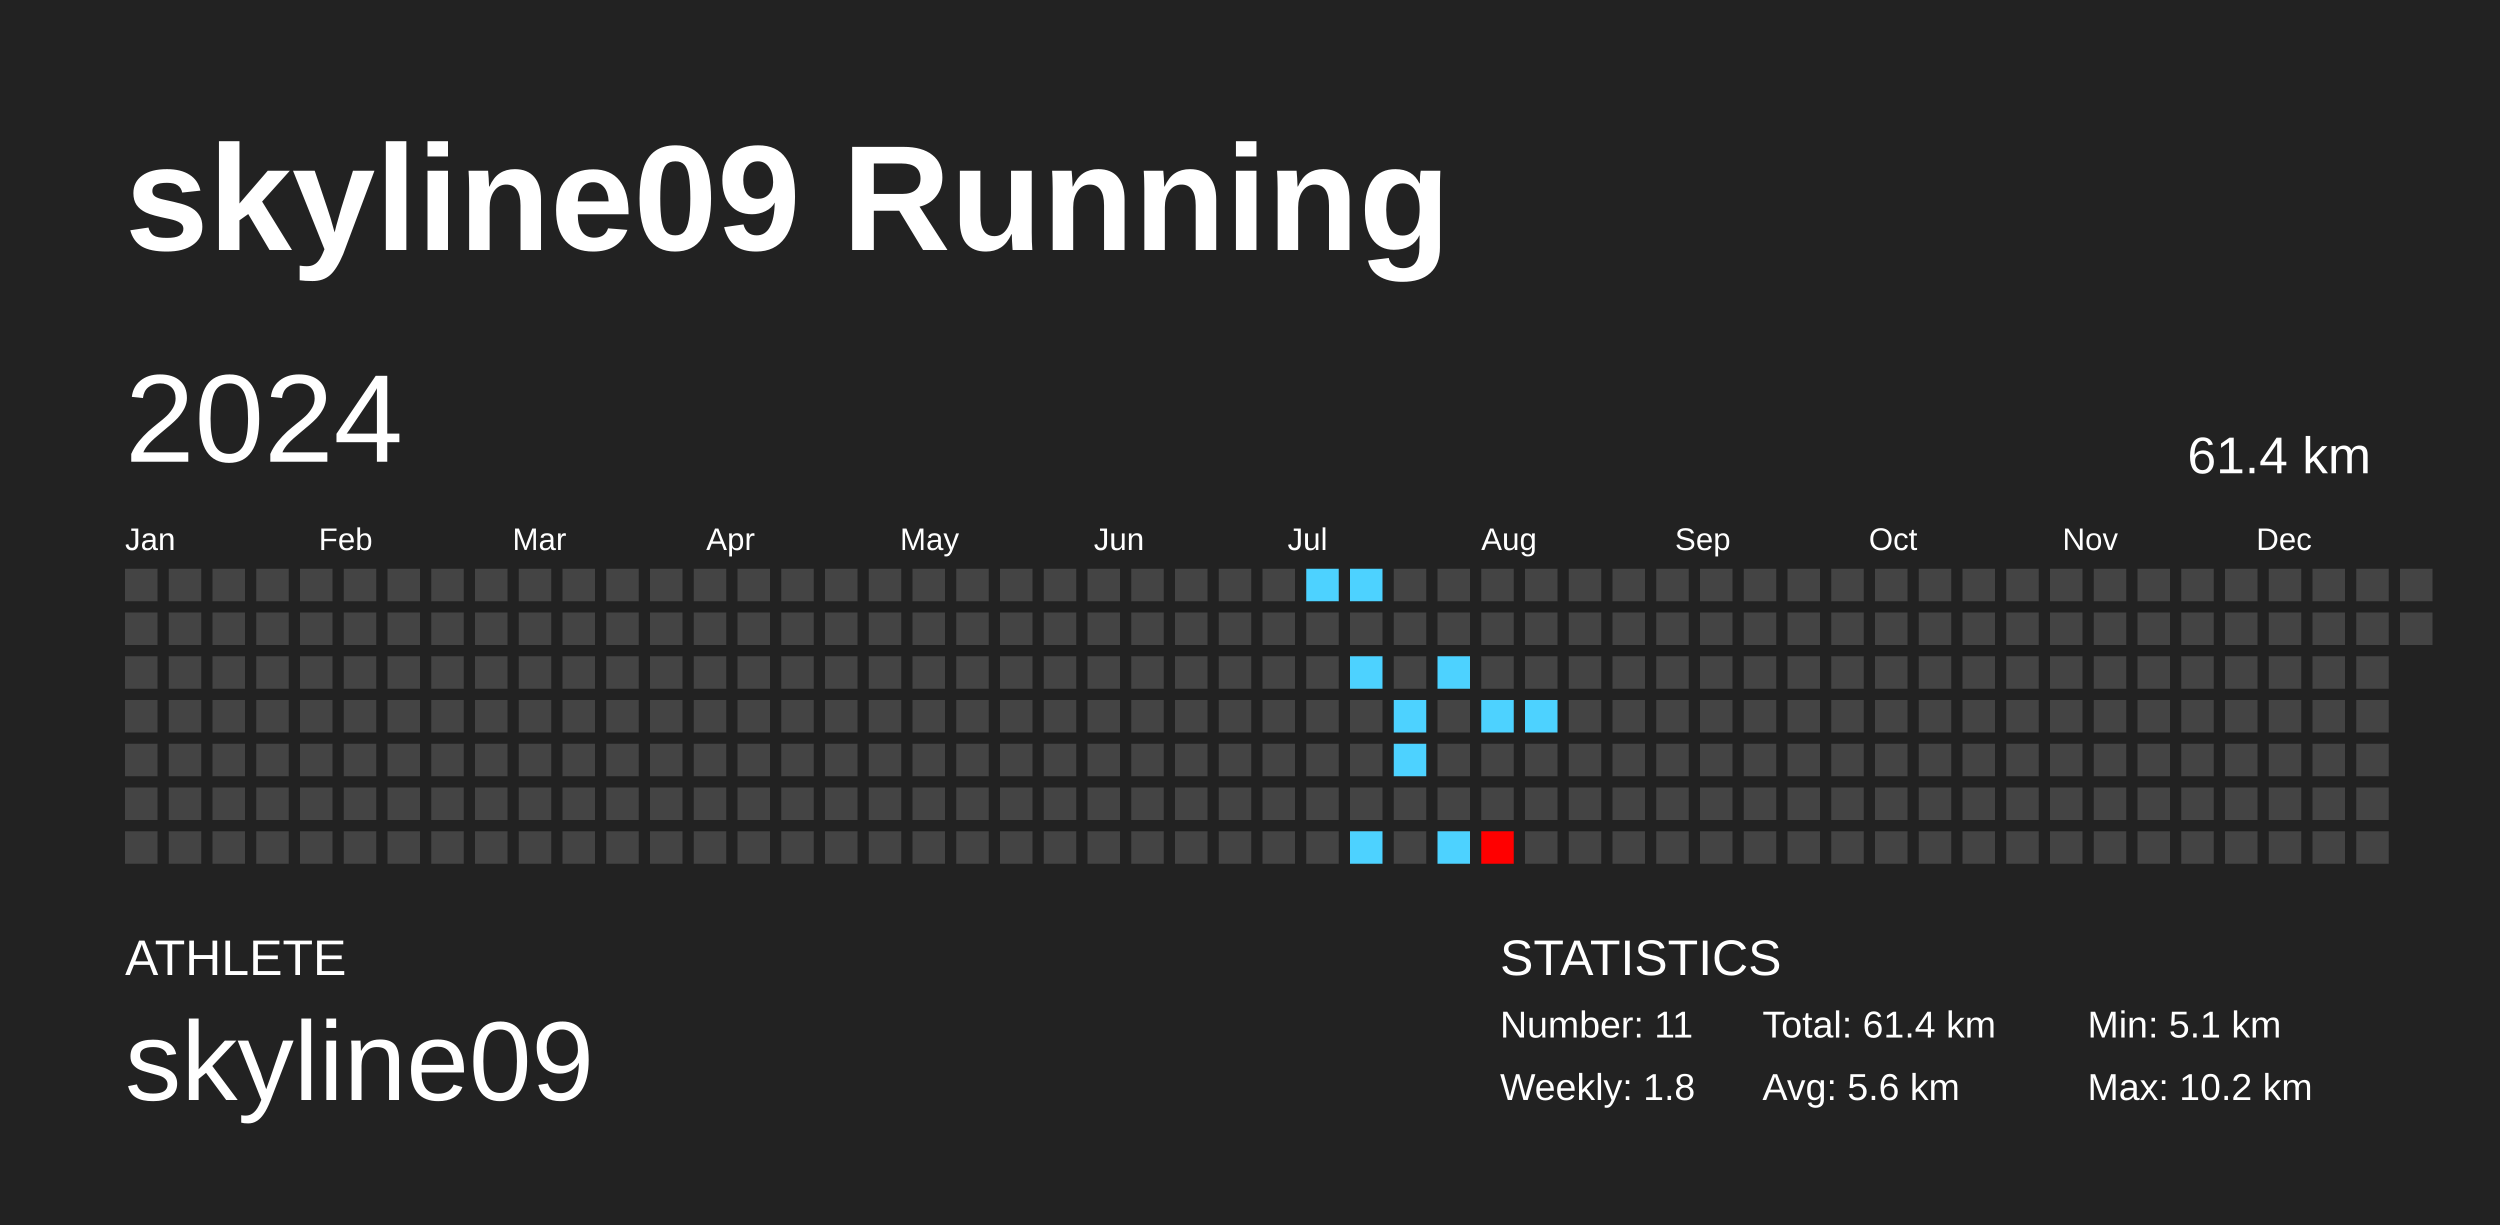
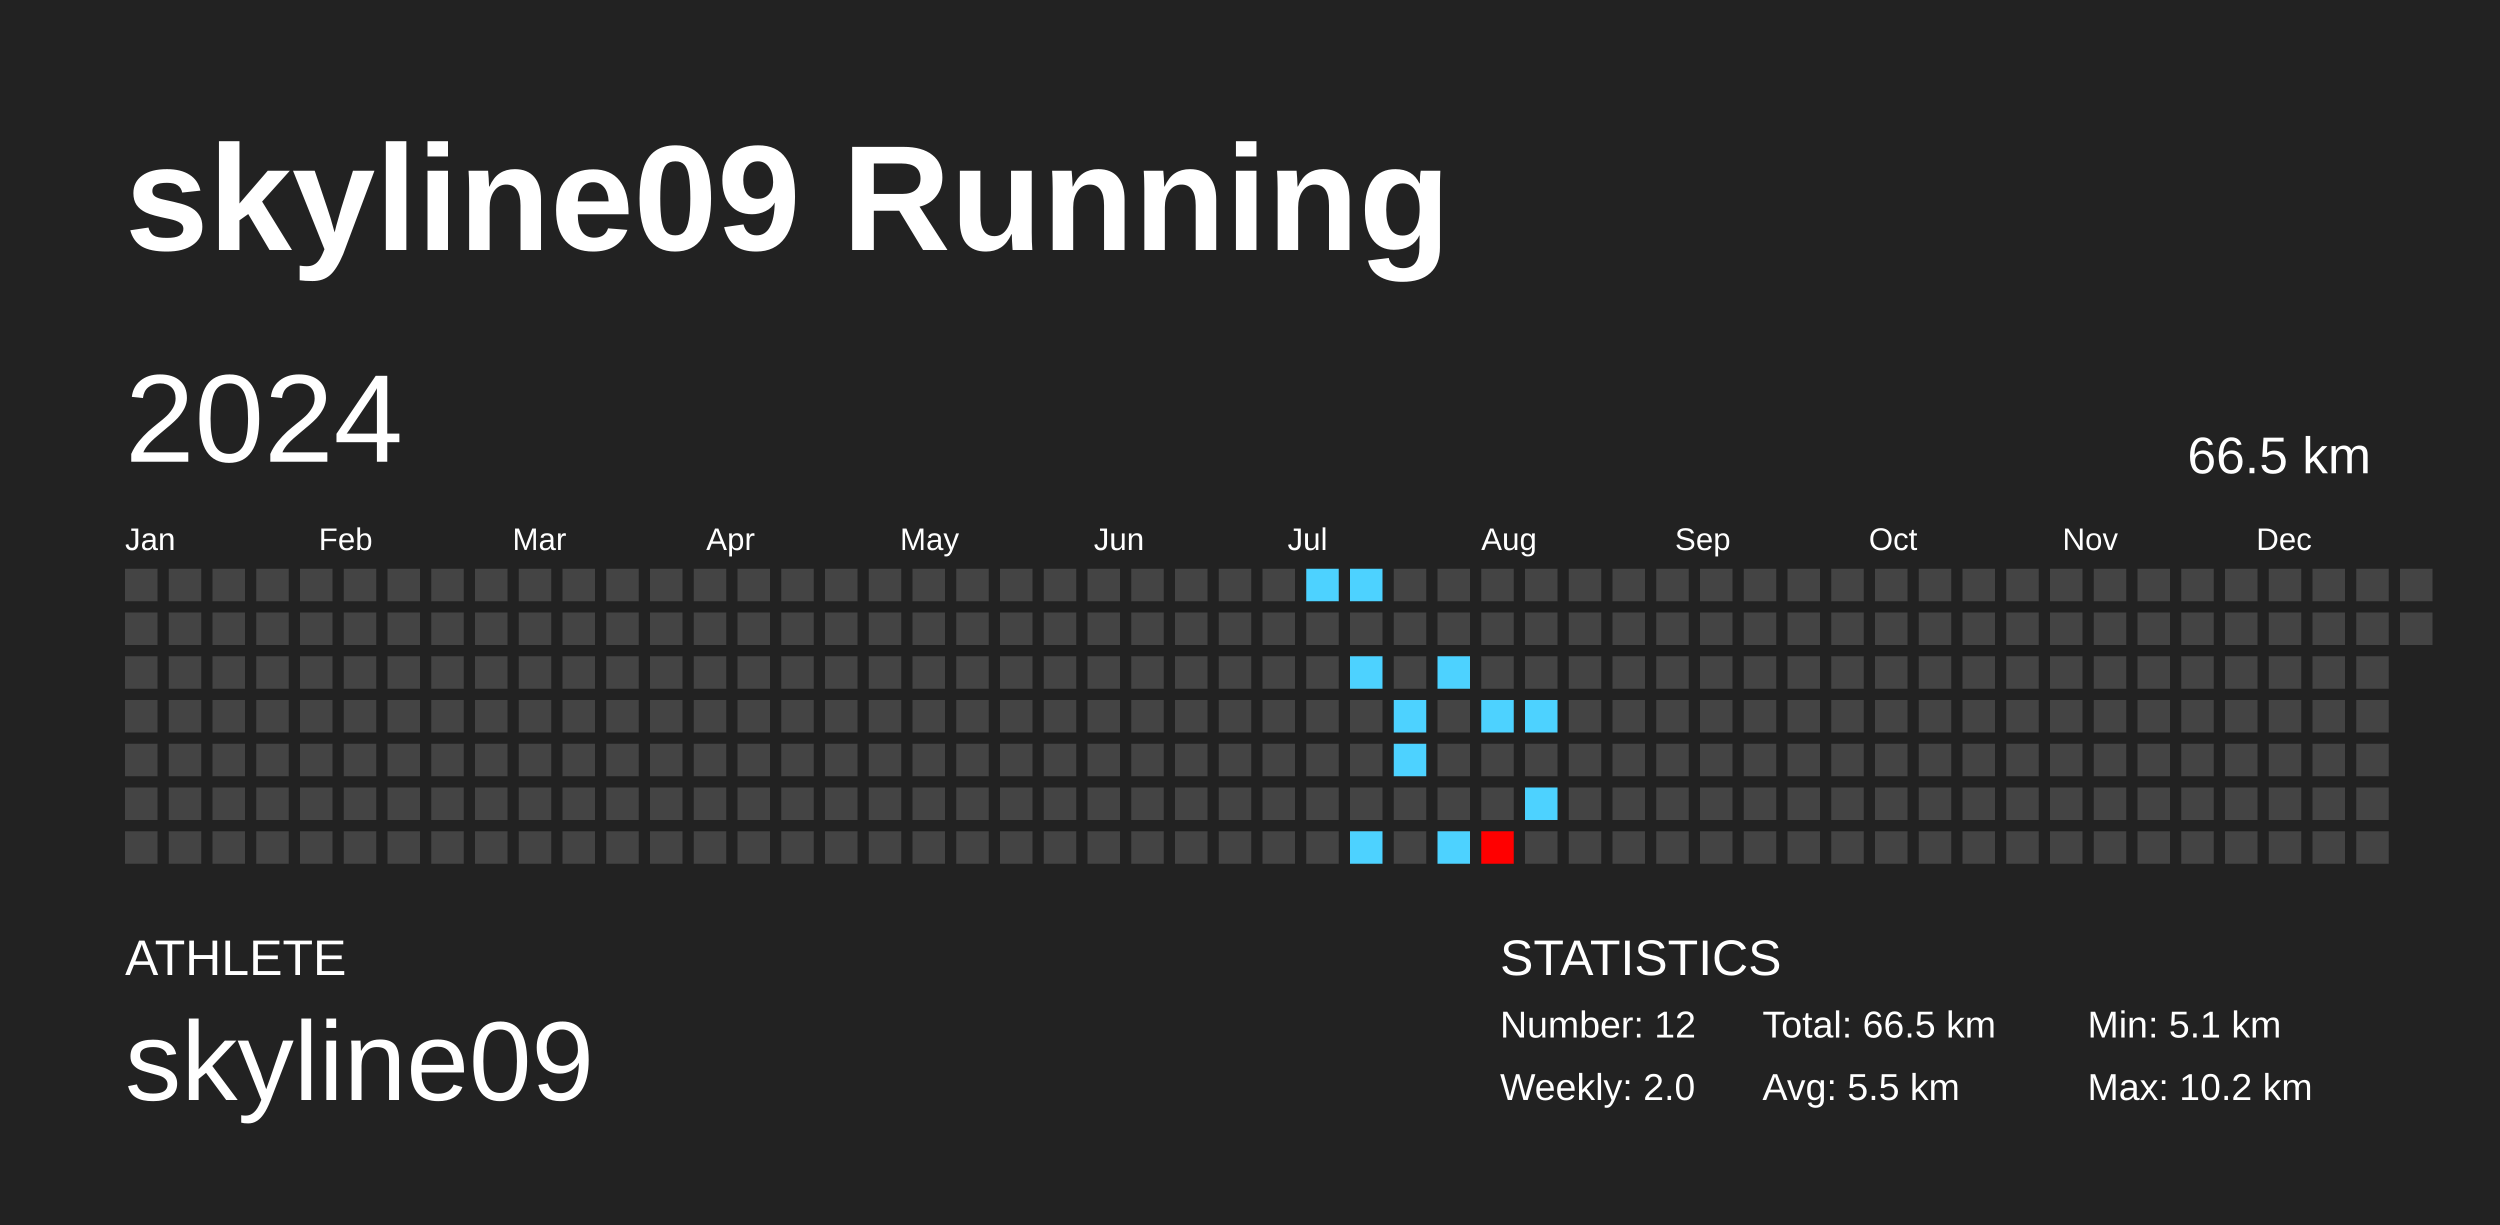
<svg xmlns="http://www.w3.org/2000/svg" baseProfile="full" height="98mm" version="1.1" viewBox="0,0,200,98" width="200mm">
  <defs />
  <rect fill="#222222" height="98" width="200" x="0" y="0" />
  <text fill="#FFFFFF" style="font-size:12px; font-family:Arial; font-weight:bold;" x="10" y="20">skyline09 Running</text>
  <text fill="#FFFFFF" style="font-size:4px; font-family:Arial" x="10" y="78">ATHLETE</text>
  <text fill="#FFFFFF" style="font-size:9px; font-family:Arial" x="10" y="88">skyline09</text>
  <text fill="#FFFFFF" style="font-size:4px; font-family:Arial" x="120" y="78">STATISTICS</text>
-   <text fill="#FFFFFF" style="font-size:3px; font-family:Arial" x="120" y="83">Number: 11</text>
-   <text fill="#FFFFFF" style="font-size:3px; font-family:Arial" x="120" y="88">Weekly: 1.8</text>
-   <text fill="#FFFFFF" style="font-size:3px; font-family:Arial" x="141" y="83">Total: 61.4 km</text>
-   <text fill="#FFFFFF" style="font-size:3px; font-family:Arial" x="141" y="88">Avg: 5.6 km</text>
+   <text fill="#FFFFFF" style="font-size:3px; font-family:Arial" x="120" y="83">Number: 12</text>
+   <text fill="#FFFFFF" style="font-size:3px; font-family:Arial" x="120" y="88">Weekly: 2.0</text>
+   <text fill="#FFFFFF" style="font-size:3px; font-family:Arial" x="141" y="83">Total: 66.5 km</text>
+   <text fill="#FFFFFF" style="font-size:3px; font-family:Arial" x="141" y="88">Avg: 5.5 km</text>
  <text fill="#FFFFFF" style="font-size:3px; font-family:Arial" x="167" y="83">Min: 5.1 km</text>
  <text fill="#FFFFFF" style="font-size:3px; font-family:Arial" x="167" y="88">Max: 10.2 km</text>
  <text dominant-baseline="hanging" fill="#FFFFFF" style="font-size:10.0px; font-family:Arial;" x="10" y="30">2024</text>
-   <text dominant-baseline="hanging" fill="#FFFFFF" style="font-size:4.125px; font-family:Arial;" x="175" y="35">61.4 km</text>
+   <text dominant-baseline="hanging" fill="#FFFFFF" style="font-size:4.125px; font-family:Arial;" x="175" y="35">66.5 km</text>
  <text fill="#FFFFFF" style="font-size:2.5px; font-family:Arial" x="10.0" y="44">Jan</text>
  <text fill="#FFFFFF" style="font-size:2.5px; font-family:Arial" x="25.5" y="44">Feb</text>
  <text fill="#FFFFFF" style="font-size:2.5px; font-family:Arial" x="41.0" y="44">Mar</text>
  <text fill="#FFFFFF" style="font-size:2.5px; font-family:Arial" x="56.5" y="44">Apr</text>
  <text fill="#FFFFFF" style="font-size:2.5px; font-family:Arial" x="72.0" y="44">May</text>
  <text fill="#FFFFFF" style="font-size:2.5px; font-family:Arial" x="87.5" y="44">Jun</text>
  <text fill="#FFFFFF" style="font-size:2.5px; font-family:Arial" x="103.0" y="44">Jul</text>
  <text fill="#FFFFFF" style="font-size:2.5px; font-family:Arial" x="118.5" y="44">Aug</text>
  <text fill="#FFFFFF" style="font-size:2.5px; font-family:Arial" x="134.0" y="44">Sep</text>
  <text fill="#FFFFFF" style="font-size:2.5px; font-family:Arial" x="149.5" y="44">Oct</text>
  <text fill="#FFFFFF" style="font-size:2.5px; font-family:Arial" x="165.0" y="44">Nov</text>
  <text fill="#FFFFFF" style="font-size:2.5px; font-family:Arial" x="180.5" y="44">Dec</text>
  <rect fill="#444444" height="2.6" width="2.6" x="10.0" y="45.5" />
  <rect fill="#444444" height="2.6" width="2.6" x="10.0" y="49.0" />
  <rect fill="#444444" height="2.6" width="2.6" x="10.0" y="52.5" />
  <rect fill="#444444" height="2.6" width="2.6" x="10.0" y="56.0" />
  <rect fill="#444444" height="2.6" width="2.6" x="10.0" y="59.5" />
  <rect fill="#444444" height="2.6" width="2.6" x="10.0" y="63.0" />
  <rect fill="#444444" height="2.6" width="2.6" x="10.0" y="66.5" />
  <rect fill="#444444" height="2.6" width="2.6" x="13.5" y="45.5" />
  <rect fill="#444444" height="2.6" width="2.6" x="13.5" y="49.0" />
  <rect fill="#444444" height="2.6" width="2.6" x="13.5" y="52.5" />
  <rect fill="#444444" height="2.6" width="2.6" x="13.5" y="56.0" />
  <rect fill="#444444" height="2.6" width="2.6" x="13.5" y="59.5" />
  <rect fill="#444444" height="2.6" width="2.6" x="13.5" y="63.0" />
  <rect fill="#444444" height="2.6" width="2.6" x="13.5" y="66.5" />
  <rect fill="#444444" height="2.6" width="2.6" x="17.0" y="45.5" />
  <rect fill="#444444" height="2.6" width="2.6" x="17.0" y="49.0" />
  <rect fill="#444444" height="2.6" width="2.6" x="17.0" y="52.5" />
  <rect fill="#444444" height="2.6" width="2.6" x="17.0" y="56.0" />
  <rect fill="#444444" height="2.6" width="2.6" x="17.0" y="59.5" />
  <rect fill="#444444" height="2.6" width="2.6" x="17.0" y="63.0" />
  <rect fill="#444444" height="2.6" width="2.6" x="17.0" y="66.5" />
  <rect fill="#444444" height="2.6" width="2.6" x="20.5" y="45.5" />
  <rect fill="#444444" height="2.6" width="2.6" x="20.5" y="49.0" />
  <rect fill="#444444" height="2.6" width="2.6" x="20.5" y="52.5" />
  <rect fill="#444444" height="2.6" width="2.6" x="20.5" y="56.0" />
  <rect fill="#444444" height="2.6" width="2.6" x="20.5" y="59.5" />
  <rect fill="#444444" height="2.6" width="2.6" x="20.5" y="63.0" />
  <rect fill="#444444" height="2.6" width="2.6" x="20.5" y="66.5" />
  <rect fill="#444444" height="2.6" width="2.6" x="24.0" y="45.5" />
  <rect fill="#444444" height="2.6" width="2.6" x="24.0" y="49.0" />
  <rect fill="#444444" height="2.6" width="2.6" x="24.0" y="52.5" />
  <rect fill="#444444" height="2.6" width="2.6" x="24.0" y="56.0" />
  <rect fill="#444444" height="2.6" width="2.6" x="24.0" y="59.5" />
  <rect fill="#444444" height="2.6" width="2.6" x="24.0" y="63.0" />
  <rect fill="#444444" height="2.6" width="2.6" x="24.0" y="66.5" />
  <rect fill="#444444" height="2.6" width="2.6" x="27.5" y="45.5" />
  <rect fill="#444444" height="2.6" width="2.6" x="27.5" y="49.0" />
  <rect fill="#444444" height="2.6" width="2.6" x="27.5" y="52.5" />
  <rect fill="#444444" height="2.6" width="2.6" x="27.5" y="56.0" />
  <rect fill="#444444" height="2.6" width="2.6" x="27.5" y="59.5" />
  <rect fill="#444444" height="2.6" width="2.6" x="27.5" y="63.0" />
  <rect fill="#444444" height="2.6" width="2.6" x="27.5" y="66.5" />
  <rect fill="#444444" height="2.6" width="2.6" x="31.0" y="45.5" />
  <rect fill="#444444" height="2.6" width="2.6" x="31.0" y="49.0" />
  <rect fill="#444444" height="2.6" width="2.6" x="31.0" y="52.5" />
  <rect fill="#444444" height="2.6" width="2.6" x="31.0" y="56.0" />
  <rect fill="#444444" height="2.6" width="2.6" x="31.0" y="59.5" />
  <rect fill="#444444" height="2.6" width="2.6" x="31.0" y="63.0" />
  <rect fill="#444444" height="2.6" width="2.6" x="31.0" y="66.5" />
  <rect fill="#444444" height="2.6" width="2.6" x="34.5" y="45.5" />
  <rect fill="#444444" height="2.6" width="2.6" x="34.5" y="49.0" />
  <rect fill="#444444" height="2.6" width="2.6" x="34.5" y="52.5" />
  <rect fill="#444444" height="2.6" width="2.6" x="34.5" y="56.0" />
  <rect fill="#444444" height="2.6" width="2.6" x="34.5" y="59.5" />
  <rect fill="#444444" height="2.6" width="2.6" x="34.5" y="63.0" />
  <rect fill="#444444" height="2.6" width="2.6" x="34.5" y="66.5" />
  <rect fill="#444444" height="2.6" width="2.6" x="38.0" y="45.5" />
  <rect fill="#444444" height="2.6" width="2.6" x="38.0" y="49.0" />
  <rect fill="#444444" height="2.6" width="2.6" x="38.0" y="52.5" />
  <rect fill="#444444" height="2.6" width="2.6" x="38.0" y="56.0" />
  <rect fill="#444444" height="2.6" width="2.6" x="38.0" y="59.5" />
  <rect fill="#444444" height="2.6" width="2.6" x="38.0" y="63.0" />
  <rect fill="#444444" height="2.6" width="2.6" x="38.0" y="66.5" />
  <rect fill="#444444" height="2.6" width="2.6" x="41.5" y="45.5" />
  <rect fill="#444444" height="2.6" width="2.6" x="41.5" y="49.0" />
  <rect fill="#444444" height="2.6" width="2.6" x="41.5" y="52.5" />
  <rect fill="#444444" height="2.6" width="2.6" x="41.5" y="56.0" />
  <rect fill="#444444" height="2.6" width="2.6" x="41.5" y="59.5" />
  <rect fill="#444444" height="2.6" width="2.6" x="41.5" y="63.0" />
  <rect fill="#444444" height="2.6" width="2.6" x="41.5" y="66.5" />
  <rect fill="#444444" height="2.6" width="2.6" x="45.0" y="45.5" />
  <rect fill="#444444" height="2.6" width="2.6" x="45.0" y="49.0" />
  <rect fill="#444444" height="2.6" width="2.6" x="45.0" y="52.5" />
  <rect fill="#444444" height="2.6" width="2.6" x="45.0" y="56.0" />
  <rect fill="#444444" height="2.6" width="2.6" x="45.0" y="59.5" />
  <rect fill="#444444" height="2.6" width="2.6" x="45.0" y="63.0" />
  <rect fill="#444444" height="2.6" width="2.6" x="45.0" y="66.5" />
  <rect fill="#444444" height="2.6" width="2.6" x="48.5" y="45.5" />
  <rect fill="#444444" height="2.6" width="2.6" x="48.5" y="49.0" />
  <rect fill="#444444" height="2.6" width="2.6" x="48.5" y="52.5" />
  <rect fill="#444444" height="2.6" width="2.6" x="48.5" y="56.0" />
  <rect fill="#444444" height="2.6" width="2.6" x="48.5" y="59.5" />
  <rect fill="#444444" height="2.6" width="2.6" x="48.5" y="63.0" />
  <rect fill="#444444" height="2.6" width="2.6" x="48.5" y="66.5" />
  <rect fill="#444444" height="2.6" width="2.6" x="52.0" y="45.5" />
  <rect fill="#444444" height="2.6" width="2.6" x="52.0" y="49.0" />
  <rect fill="#444444" height="2.6" width="2.6" x="52.0" y="52.5" />
  <rect fill="#444444" height="2.6" width="2.6" x="52.0" y="56.0" />
  <rect fill="#444444" height="2.6" width="2.6" x="52.0" y="59.5" />
  <rect fill="#444444" height="2.6" width="2.6" x="52.0" y="63.0" />
  <rect fill="#444444" height="2.6" width="2.6" x="52.0" y="66.5" />
  <rect fill="#444444" height="2.6" width="2.6" x="55.5" y="45.5" />
  <rect fill="#444444" height="2.6" width="2.6" x="55.5" y="49.0" />
  <rect fill="#444444" height="2.6" width="2.6" x="55.5" y="52.5" />
  <rect fill="#444444" height="2.6" width="2.6" x="55.5" y="56.0" />
  <rect fill="#444444" height="2.6" width="2.6" x="55.5" y="59.5" />
  <rect fill="#444444" height="2.6" width="2.6" x="55.5" y="63.0" />
  <rect fill="#444444" height="2.6" width="2.6" x="55.5" y="66.5" />
  <rect fill="#444444" height="2.6" width="2.6" x="59.0" y="45.5" />
  <rect fill="#444444" height="2.6" width="2.6" x="59.0" y="49.0" />
  <rect fill="#444444" height="2.6" width="2.6" x="59.0" y="52.5" />
  <rect fill="#444444" height="2.6" width="2.6" x="59.0" y="56.0" />
  <rect fill="#444444" height="2.6" width="2.6" x="59.0" y="59.5" />
  <rect fill="#444444" height="2.6" width="2.6" x="59.0" y="63.0" />
  <rect fill="#444444" height="2.6" width="2.6" x="59.0" y="66.5" />
  <rect fill="#444444" height="2.6" width="2.6" x="62.5" y="45.5" />
  <rect fill="#444444" height="2.6" width="2.6" x="62.5" y="49.0" />
  <rect fill="#444444" height="2.6" width="2.6" x="62.5" y="52.5" />
  <rect fill="#444444" height="2.6" width="2.6" x="62.5" y="56.0" />
  <rect fill="#444444" height="2.6" width="2.6" x="62.5" y="59.5" />
  <rect fill="#444444" height="2.6" width="2.6" x="62.5" y="63.0" />
  <rect fill="#444444" height="2.6" width="2.6" x="62.5" y="66.5" />
  <rect fill="#444444" height="2.6" width="2.6" x="66.0" y="45.5" />
  <rect fill="#444444" height="2.6" width="2.6" x="66.0" y="49.0" />
  <rect fill="#444444" height="2.6" width="2.6" x="66.0" y="52.5" />
  <rect fill="#444444" height="2.6" width="2.6" x="66.0" y="56.0" />
  <rect fill="#444444" height="2.6" width="2.6" x="66.0" y="59.5" />
  <rect fill="#444444" height="2.6" width="2.6" x="66.0" y="63.0" />
  <rect fill="#444444" height="2.6" width="2.6" x="66.0" y="66.5" />
  <rect fill="#444444" height="2.6" width="2.6" x="69.5" y="45.5" />
  <rect fill="#444444" height="2.6" width="2.6" x="69.5" y="49.0" />
  <rect fill="#444444" height="2.6" width="2.6" x="69.5" y="52.5" />
  <rect fill="#444444" height="2.6" width="2.6" x="69.5" y="56.0" />
  <rect fill="#444444" height="2.6" width="2.6" x="69.5" y="59.5" />
  <rect fill="#444444" height="2.6" width="2.6" x="69.5" y="63.0" />
  <rect fill="#444444" height="2.6" width="2.6" x="69.5" y="66.5" />
  <rect fill="#444444" height="2.6" width="2.6" x="73.0" y="45.5" />
  <rect fill="#444444" height="2.6" width="2.6" x="73.0" y="49.0" />
  <rect fill="#444444" height="2.6" width="2.6" x="73.0" y="52.5" />
  <rect fill="#444444" height="2.6" width="2.6" x="73.0" y="56.0" />
  <rect fill="#444444" height="2.6" width="2.6" x="73.0" y="59.5" />
  <rect fill="#444444" height="2.6" width="2.6" x="73.0" y="63.0" />
  <rect fill="#444444" height="2.6" width="2.6" x="73.0" y="66.5" />
  <rect fill="#444444" height="2.6" width="2.6" x="76.5" y="45.5" />
  <rect fill="#444444" height="2.6" width="2.6" x="76.5" y="49.0" />
  <rect fill="#444444" height="2.6" width="2.6" x="76.5" y="52.5" />
  <rect fill="#444444" height="2.6" width="2.6" x="76.5" y="56.0" />
  <rect fill="#444444" height="2.6" width="2.6" x="76.5" y="59.5" />
  <rect fill="#444444" height="2.6" width="2.6" x="76.5" y="63.0" />
  <rect fill="#444444" height="2.6" width="2.6" x="76.5" y="66.5" />
  <rect fill="#444444" height="2.6" width="2.6" x="80.0" y="45.5" />
  <rect fill="#444444" height="2.6" width="2.6" x="80.0" y="49.0" />
  <rect fill="#444444" height="2.6" width="2.6" x="80.0" y="52.5" />
  <rect fill="#444444" height="2.6" width="2.6" x="80.0" y="56.0" />
  <rect fill="#444444" height="2.6" width="2.6" x="80.0" y="59.5" />
  <rect fill="#444444" height="2.6" width="2.6" x="80.0" y="63.0" />
  <rect fill="#444444" height="2.6" width="2.6" x="80.0" y="66.5" />
  <rect fill="#444444" height="2.6" width="2.6" x="83.5" y="45.5" />
  <rect fill="#444444" height="2.6" width="2.6" x="83.5" y="49.0" />
  <rect fill="#444444" height="2.6" width="2.6" x="83.5" y="52.5" />
  <rect fill="#444444" height="2.6" width="2.6" x="83.5" y="56.0" />
  <rect fill="#444444" height="2.6" width="2.6" x="83.5" y="59.5" />
  <rect fill="#444444" height="2.6" width="2.6" x="83.5" y="63.0" />
  <rect fill="#444444" height="2.6" width="2.6" x="83.5" y="66.5" />
  <rect fill="#444444" height="2.6" width="2.6" x="87.0" y="45.5" />
  <rect fill="#444444" height="2.6" width="2.6" x="87.0" y="49.0" />
  <rect fill="#444444" height="2.6" width="2.6" x="87.0" y="52.5" />
  <rect fill="#444444" height="2.6" width="2.6" x="87.0" y="56.0" />
  <rect fill="#444444" height="2.6" width="2.6" x="87.0" y="59.5" />
  <rect fill="#444444" height="2.6" width="2.6" x="87.0" y="63.0" />
  <rect fill="#444444" height="2.6" width="2.6" x="87.0" y="66.5" />
  <rect fill="#444444" height="2.6" width="2.6" x="90.5" y="45.5" />
  <rect fill="#444444" height="2.6" width="2.6" x="90.5" y="49.0" />
  <rect fill="#444444" height="2.6" width="2.6" x="90.5" y="52.5" />
  <rect fill="#444444" height="2.6" width="2.6" x="90.5" y="56.0" />
  <rect fill="#444444" height="2.6" width="2.6" x="90.5" y="59.5" />
  <rect fill="#444444" height="2.6" width="2.6" x="90.5" y="63.0" />
  <rect fill="#444444" height="2.6" width="2.6" x="90.5" y="66.5" />
  <rect fill="#444444" height="2.6" width="2.6" x="94.0" y="45.5" />
  <rect fill="#444444" height="2.6" width="2.6" x="94.0" y="49.0" />
  <rect fill="#444444" height="2.6" width="2.6" x="94.0" y="52.5" />
  <rect fill="#444444" height="2.6" width="2.6" x="94.0" y="56.0" />
  <rect fill="#444444" height="2.6" width="2.6" x="94.0" y="59.5" />
  <rect fill="#444444" height="2.6" width="2.6" x="94.0" y="63.0" />
  <rect fill="#444444" height="2.6" width="2.6" x="94.0" y="66.5" />
  <rect fill="#444444" height="2.6" width="2.6" x="97.5" y="45.5" />
  <rect fill="#444444" height="2.6" width="2.6" x="97.5" y="49.0" />
  <rect fill="#444444" height="2.6" width="2.6" x="97.5" y="52.5" />
  <rect fill="#444444" height="2.6" width="2.6" x="97.5" y="56.0" />
  <rect fill="#444444" height="2.6" width="2.6" x="97.5" y="59.5" />
  <rect fill="#444444" height="2.6" width="2.6" x="97.5" y="63.0" />
  <rect fill="#444444" height="2.6" width="2.6" x="97.5" y="66.5" />
  <rect fill="#444444" height="2.6" width="2.6" x="101.0" y="45.5" />
  <rect fill="#444444" height="2.6" width="2.6" x="101.0" y="49.0" />
  <rect fill="#444444" height="2.6" width="2.6" x="101.0" y="52.5" />
  <rect fill="#444444" height="2.6" width="2.6" x="101.0" y="56.0" />
  <rect fill="#444444" height="2.6" width="2.6" x="101.0" y="59.5" />
  <rect fill="#444444" height="2.6" width="2.6" x="101.0" y="63.0" />
  <rect fill="#444444" height="2.6" width="2.6" x="101.0" y="66.5" />
  <rect fill="#4dd2ff" height="2.6" width="2.6" x="104.5" y="45.5" />
  <rect fill="#444444" height="2.6" width="2.6" x="104.5" y="49.0" />
  <rect fill="#444444" height="2.6" width="2.6" x="104.5" y="52.5" />
  <rect fill="#444444" height="2.6" width="2.6" x="104.5" y="56.0" />
  <rect fill="#444444" height="2.6" width="2.6" x="104.5" y="59.5" />
  <rect fill="#444444" height="2.6" width="2.6" x="104.5" y="63.0" />
  <rect fill="#444444" height="2.6" width="2.6" x="104.5" y="66.5" />
  <rect fill="#4dd2ff" height="2.6" width="2.6" x="108.0" y="45.5" />
  <rect fill="#444444" height="2.6" width="2.6" x="108.0" y="49.0" />
  <rect fill="#4dd2ff" height="2.6" width="2.6" x="108.0" y="52.5" />
  <rect fill="#444444" height="2.6" width="2.6" x="108.0" y="56.0" />
  <rect fill="#444444" height="2.6" width="2.6" x="108.0" y="59.5" />
  <rect fill="#444444" height="2.6" width="2.6" x="108.0" y="63.0" />
  <rect fill="#4dd2ff" height="2.6" width="2.6" x="108.0" y="66.5" />
  <rect fill="#444444" height="2.6" width="2.6" x="111.5" y="45.5" />
  <rect fill="#444444" height="2.6" width="2.6" x="111.5" y="49.0" />
  <rect fill="#444444" height="2.6" width="2.6" x="111.5" y="52.5" />
  <rect fill="#4dd2ff" height="2.6" width="2.6" x="111.5" y="56.0" />
  <rect fill="#4dd2ff" height="2.6" width="2.6" x="111.5" y="59.5" />
  <rect fill="#444444" height="2.6" width="2.6" x="111.5" y="63.0" />
  <rect fill="#444444" height="2.6" width="2.6" x="111.5" y="66.5" />
  <rect fill="#444444" height="2.6" width="2.6" x="115.0" y="45.5" />
  <rect fill="#444444" height="2.6" width="2.6" x="115.0" y="49.0" />
  <rect fill="#4dd2ff" height="2.6" width="2.6" x="115.0" y="52.5" />
  <rect fill="#444444" height="2.6" width="2.6" x="115.0" y="56.0" />
  <rect fill="#444444" height="2.6" width="2.6" x="115.0" y="59.5" />
  <rect fill="#444444" height="2.6" width="2.6" x="115.0" y="63.0" />
  <rect fill="#4dd2ff" height="2.6" width="2.6" x="115.0" y="66.5" />
  <rect fill="#444444" height="2.6" width="2.6" x="118.5" y="45.5" />
  <rect fill="#444444" height="2.6" width="2.6" x="118.5" y="49.0" />
  <rect fill="#444444" height="2.6" width="2.6" x="118.5" y="52.5" />
  <rect fill="#4dd2ff" height="2.6" width="2.6" x="118.5" y="56.0" />
  <rect fill="#444444" height="2.6" width="2.6" x="118.5" y="59.5" />
  <rect fill="#444444" height="2.6" width="2.6" x="118.5" y="63.0" />
  <rect fill="#ff0000" height="2.6" width="2.6" x="118.5" y="66.5" />
  <rect fill="#444444" height="2.6" width="2.6" x="122.0" y="45.5" />
  <rect fill="#444444" height="2.6" width="2.6" x="122.0" y="49.0" />
  <rect fill="#444444" height="2.6" width="2.6" x="122.0" y="52.5" />
  <rect fill="#4dd2ff" height="2.6" width="2.6" x="122.0" y="56.0" />
  <rect fill="#444444" height="2.6" width="2.6" x="122.0" y="59.5" />
-   <rect fill="#444444" height="2.6" width="2.6" x="122.0" y="63.0" />
+   <rect fill="#4dd2ff" height="2.6" width="2.6" x="122.0" y="63.0" />
  <rect fill="#444444" height="2.6" width="2.6" x="122.0" y="66.5" />
  <rect fill="#444444" height="2.6" width="2.6" x="125.5" y="45.5" />
  <rect fill="#444444" height="2.6" width="2.6" x="125.5" y="49.0" />
  <rect fill="#444444" height="2.6" width="2.6" x="125.5" y="52.5" />
  <rect fill="#444444" height="2.6" width="2.6" x="125.5" y="56.0" />
  <rect fill="#444444" height="2.6" width="2.6" x="125.5" y="59.5" />
  <rect fill="#444444" height="2.6" width="2.6" x="125.5" y="63.0" />
  <rect fill="#444444" height="2.6" width="2.6" x="125.5" y="66.5" />
  <rect fill="#444444" height="2.6" width="2.6" x="129.0" y="45.5" />
  <rect fill="#444444" height="2.6" width="2.6" x="129.0" y="49.0" />
  <rect fill="#444444" height="2.6" width="2.6" x="129.0" y="52.5" />
  <rect fill="#444444" height="2.6" width="2.6" x="129.0" y="56.0" />
  <rect fill="#444444" height="2.6" width="2.6" x="129.0" y="59.5" />
  <rect fill="#444444" height="2.6" width="2.6" x="129.0" y="63.0" />
  <rect fill="#444444" height="2.6" width="2.6" x="129.0" y="66.5" />
  <rect fill="#444444" height="2.6" width="2.6" x="132.5" y="45.5" />
  <rect fill="#444444" height="2.6" width="2.6" x="132.5" y="49.0" />
  <rect fill="#444444" height="2.6" width="2.6" x="132.5" y="52.5" />
  <rect fill="#444444" height="2.6" width="2.6" x="132.5" y="56.0" />
  <rect fill="#444444" height="2.6" width="2.6" x="132.5" y="59.5" />
  <rect fill="#444444" height="2.6" width="2.6" x="132.5" y="63.0" />
  <rect fill="#444444" height="2.6" width="2.6" x="132.5" y="66.5" />
  <rect fill="#444444" height="2.6" width="2.6" x="136.0" y="45.5" />
  <rect fill="#444444" height="2.6" width="2.6" x="136.0" y="49.0" />
  <rect fill="#444444" height="2.6" width="2.6" x="136.0" y="52.5" />
  <rect fill="#444444" height="2.6" width="2.6" x="136.0" y="56.0" />
  <rect fill="#444444" height="2.6" width="2.6" x="136.0" y="59.5" />
  <rect fill="#444444" height="2.6" width="2.6" x="136.0" y="63.0" />
  <rect fill="#444444" height="2.6" width="2.6" x="136.0" y="66.5" />
  <rect fill="#444444" height="2.6" width="2.6" x="139.5" y="45.5" />
  <rect fill="#444444" height="2.6" width="2.6" x="139.5" y="49.0" />
  <rect fill="#444444" height="2.6" width="2.6" x="139.5" y="52.5" />
  <rect fill="#444444" height="2.6" width="2.6" x="139.5" y="56.0" />
  <rect fill="#444444" height="2.6" width="2.6" x="139.5" y="59.5" />
  <rect fill="#444444" height="2.6" width="2.6" x="139.5" y="63.0" />
  <rect fill="#444444" height="2.6" width="2.6" x="139.5" y="66.5" />
  <rect fill="#444444" height="2.6" width="2.6" x="143.0" y="45.5" />
  <rect fill="#444444" height="2.6" width="2.6" x="143.0" y="49.0" />
  <rect fill="#444444" height="2.6" width="2.6" x="143.0" y="52.5" />
  <rect fill="#444444" height="2.6" width="2.6" x="143.0" y="56.0" />
  <rect fill="#444444" height="2.6" width="2.6" x="143.0" y="59.5" />
  <rect fill="#444444" height="2.6" width="2.6" x="143.0" y="63.0" />
  <rect fill="#444444" height="2.6" width="2.6" x="143.0" y="66.5" />
  <rect fill="#444444" height="2.6" width="2.6" x="146.5" y="45.5" />
  <rect fill="#444444" height="2.6" width="2.6" x="146.5" y="49.0" />
  <rect fill="#444444" height="2.6" width="2.6" x="146.5" y="52.5" />
  <rect fill="#444444" height="2.6" width="2.6" x="146.5" y="56.0" />
  <rect fill="#444444" height="2.6" width="2.6" x="146.5" y="59.5" />
  <rect fill="#444444" height="2.6" width="2.6" x="146.5" y="63.0" />
  <rect fill="#444444" height="2.6" width="2.6" x="146.5" y="66.5" />
  <rect fill="#444444" height="2.6" width="2.6" x="150.0" y="45.5" />
  <rect fill="#444444" height="2.6" width="2.6" x="150.0" y="49.0" />
  <rect fill="#444444" height="2.6" width="2.6" x="150.0" y="52.5" />
  <rect fill="#444444" height="2.6" width="2.6" x="150.0" y="56.0" />
  <rect fill="#444444" height="2.6" width="2.6" x="150.0" y="59.5" />
  <rect fill="#444444" height="2.6" width="2.6" x="150.0" y="63.0" />
  <rect fill="#444444" height="2.6" width="2.6" x="150.0" y="66.5" />
  <rect fill="#444444" height="2.6" width="2.6" x="153.5" y="45.5" />
  <rect fill="#444444" height="2.6" width="2.6" x="153.5" y="49.0" />
  <rect fill="#444444" height="2.6" width="2.6" x="153.5" y="52.5" />
  <rect fill="#444444" height="2.6" width="2.6" x="153.5" y="56.0" />
  <rect fill="#444444" height="2.6" width="2.6" x="153.5" y="59.5" />
  <rect fill="#444444" height="2.6" width="2.6" x="153.5" y="63.0" />
  <rect fill="#444444" height="2.6" width="2.6" x="153.5" y="66.5" />
  <rect fill="#444444" height="2.6" width="2.6" x="157.0" y="45.5" />
  <rect fill="#444444" height="2.6" width="2.6" x="157.0" y="49.0" />
  <rect fill="#444444" height="2.6" width="2.6" x="157.0" y="52.5" />
  <rect fill="#444444" height="2.6" width="2.6" x="157.0" y="56.0" />
  <rect fill="#444444" height="2.6" width="2.6" x="157.0" y="59.5" />
  <rect fill="#444444" height="2.6" width="2.6" x="157.0" y="63.0" />
  <rect fill="#444444" height="2.6" width="2.6" x="157.0" y="66.5" />
  <rect fill="#444444" height="2.6" width="2.6" x="160.5" y="45.5" />
  <rect fill="#444444" height="2.6" width="2.6" x="160.5" y="49.0" />
  <rect fill="#444444" height="2.6" width="2.6" x="160.5" y="52.5" />
  <rect fill="#444444" height="2.6" width="2.6" x="160.5" y="56.0" />
  <rect fill="#444444" height="2.6" width="2.6" x="160.5" y="59.5" />
  <rect fill="#444444" height="2.6" width="2.6" x="160.5" y="63.0" />
  <rect fill="#444444" height="2.6" width="2.6" x="160.5" y="66.5" />
  <rect fill="#444444" height="2.6" width="2.6" x="164.0" y="45.5" />
  <rect fill="#444444" height="2.6" width="2.6" x="164.0" y="49.0" />
  <rect fill="#444444" height="2.6" width="2.6" x="164.0" y="52.5" />
  <rect fill="#444444" height="2.6" width="2.6" x="164.0" y="56.0" />
  <rect fill="#444444" height="2.6" width="2.6" x="164.0" y="59.5" />
  <rect fill="#444444" height="2.6" width="2.6" x="164.0" y="63.0" />
  <rect fill="#444444" height="2.6" width="2.6" x="164.0" y="66.5" />
  <rect fill="#444444" height="2.6" width="2.6" x="167.5" y="45.5" />
  <rect fill="#444444" height="2.6" width="2.6" x="167.5" y="49.0" />
  <rect fill="#444444" height="2.6" width="2.6" x="167.5" y="52.5" />
  <rect fill="#444444" height="2.6" width="2.6" x="167.5" y="56.0" />
  <rect fill="#444444" height="2.6" width="2.6" x="167.5" y="59.5" />
  <rect fill="#444444" height="2.6" width="2.6" x="167.5" y="63.0" />
  <rect fill="#444444" height="2.6" width="2.6" x="167.5" y="66.5" />
  <rect fill="#444444" height="2.6" width="2.6" x="171.0" y="45.5" />
  <rect fill="#444444" height="2.6" width="2.6" x="171.0" y="49.0" />
  <rect fill="#444444" height="2.6" width="2.6" x="171.0" y="52.5" />
  <rect fill="#444444" height="2.6" width="2.6" x="171.0" y="56.0" />
  <rect fill="#444444" height="2.6" width="2.6" x="171.0" y="59.5" />
  <rect fill="#444444" height="2.6" width="2.6" x="171.0" y="63.0" />
  <rect fill="#444444" height="2.6" width="2.6" x="171.0" y="66.5" />
  <rect fill="#444444" height="2.6" width="2.6" x="174.5" y="45.5" />
  <rect fill="#444444" height="2.6" width="2.6" x="174.5" y="49.0" />
  <rect fill="#444444" height="2.6" width="2.6" x="174.5" y="52.5" />
  <rect fill="#444444" height="2.6" width="2.6" x="174.5" y="56.0" />
  <rect fill="#444444" height="2.6" width="2.6" x="174.5" y="59.5" />
  <rect fill="#444444" height="2.6" width="2.6" x="174.5" y="63.0" />
  <rect fill="#444444" height="2.6" width="2.6" x="174.5" y="66.5" />
  <rect fill="#444444" height="2.6" width="2.6" x="178.0" y="45.5" />
  <rect fill="#444444" height="2.6" width="2.6" x="178.0" y="49.0" />
  <rect fill="#444444" height="2.6" width="2.6" x="178.0" y="52.5" />
  <rect fill="#444444" height="2.6" width="2.6" x="178.0" y="56.0" />
  <rect fill="#444444" height="2.6" width="2.6" x="178.0" y="59.5" />
  <rect fill="#444444" height="2.6" width="2.6" x="178.0" y="63.0" />
  <rect fill="#444444" height="2.6" width="2.6" x="178.0" y="66.5" />
  <rect fill="#444444" height="2.6" width="2.6" x="181.5" y="45.5" />
  <rect fill="#444444" height="2.6" width="2.6" x="181.5" y="49.0" />
  <rect fill="#444444" height="2.6" width="2.6" x="181.5" y="52.5" />
  <rect fill="#444444" height="2.6" width="2.6" x="181.5" y="56.0" />
  <rect fill="#444444" height="2.6" width="2.6" x="181.5" y="59.5" />
  <rect fill="#444444" height="2.6" width="2.6" x="181.5" y="63.0" />
  <rect fill="#444444" height="2.6" width="2.6" x="181.5" y="66.5" />
  <rect fill="#444444" height="2.6" width="2.6" x="185.0" y="45.5" />
  <rect fill="#444444" height="2.6" width="2.6" x="185.0" y="49.0" />
  <rect fill="#444444" height="2.6" width="2.6" x="185.0" y="52.5" />
  <rect fill="#444444" height="2.6" width="2.6" x="185.0" y="56.0" />
  <rect fill="#444444" height="2.6" width="2.6" x="185.0" y="59.5" />
  <rect fill="#444444" height="2.6" width="2.6" x="185.0" y="63.0" />
  <rect fill="#444444" height="2.6" width="2.6" x="185.0" y="66.5" />
  <rect fill="#444444" height="2.6" width="2.6" x="188.5" y="45.5" />
  <rect fill="#444444" height="2.6" width="2.6" x="188.5" y="49.0" />
  <rect fill="#444444" height="2.6" width="2.6" x="188.5" y="52.5" />
  <rect fill="#444444" height="2.6" width="2.6" x="188.5" y="56.0" />
  <rect fill="#444444" height="2.6" width="2.6" x="188.5" y="59.5" />
  <rect fill="#444444" height="2.6" width="2.6" x="188.5" y="63.0" />
  <rect fill="#444444" height="2.6" width="2.6" x="188.5" y="66.5" />
  <rect fill="#444444" height="2.6" width="2.6" x="192.0" y="45.5" />
  <rect fill="#444444" height="2.6" width="2.6" x="192.0" y="49.0" />
</svg>
